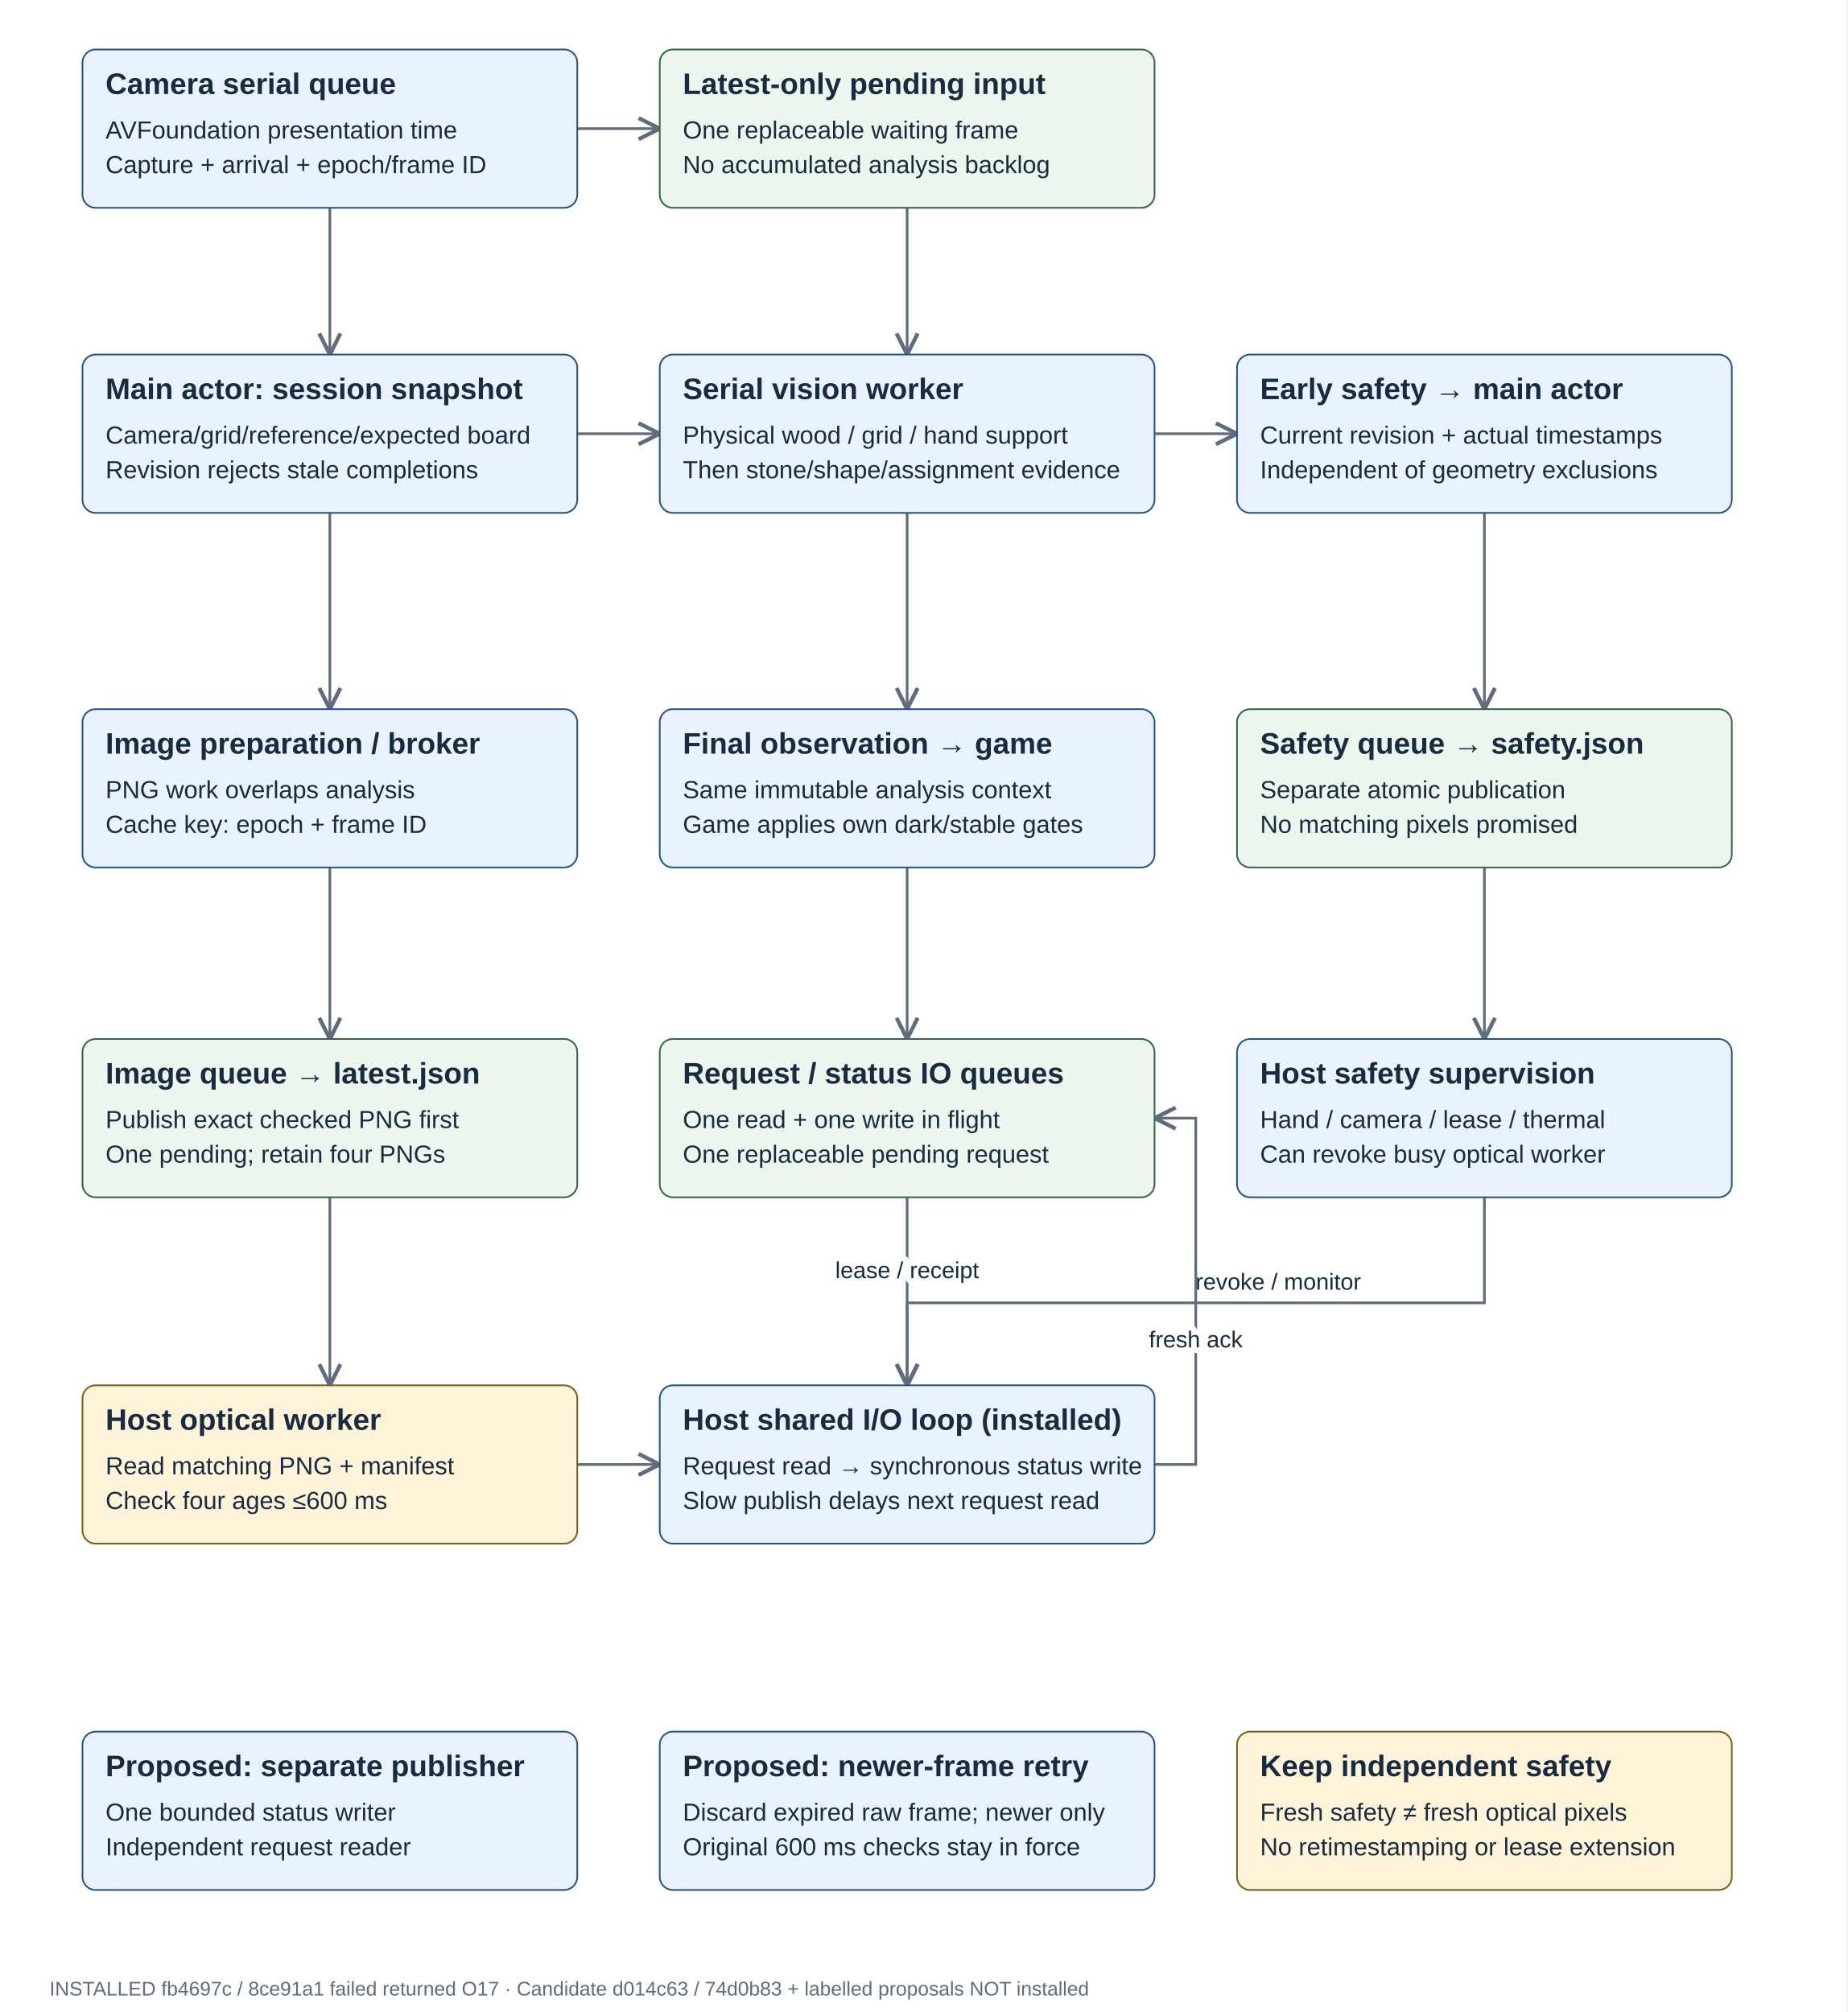
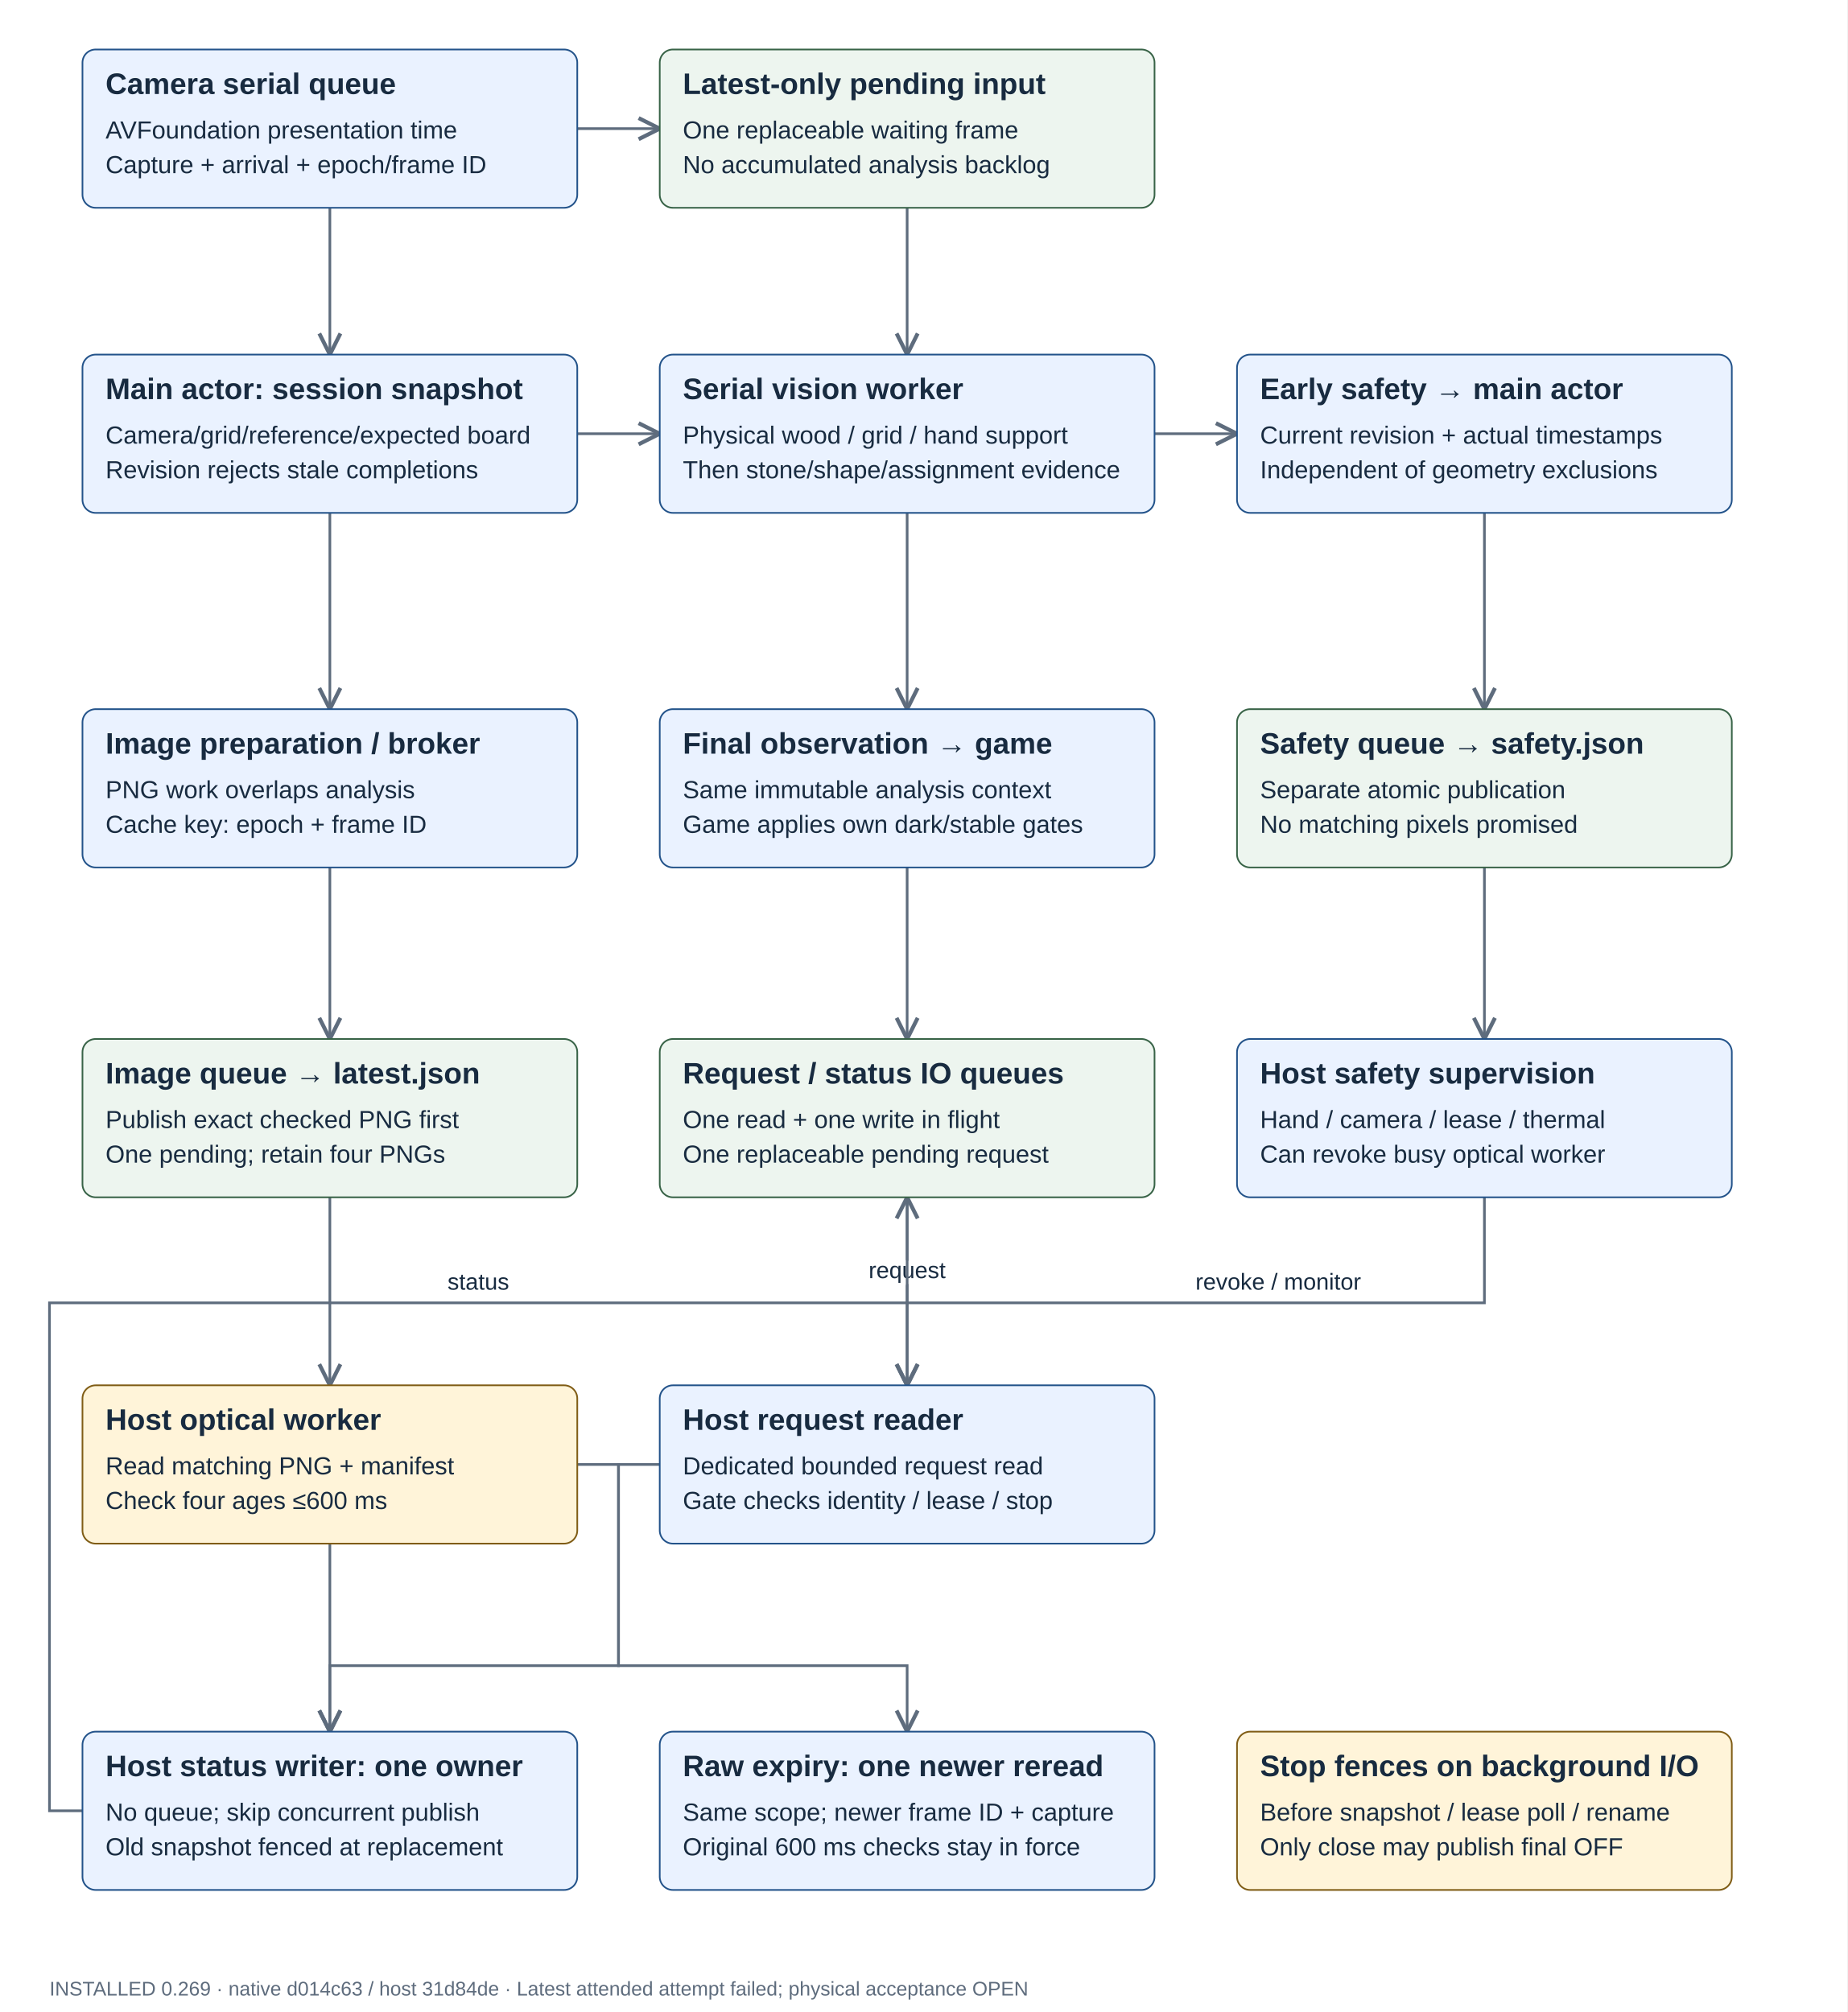
<svg xmlns="http://www.w3.org/2000/svg" viewBox="0 0 1120 1220" width="1120" height="1220" role="img" aria-labelledby="data-title data-desc">
  <defs>
    <marker id="arrow" markerWidth="10" markerHeight="10" refX="9" refY="5" orient="auto-start-reverse">
      <path d="M 1 1 L 9 5 L 1 9" fill="none" stroke="#5e6c7d" stroke-width="1.5" />
    </marker>
  </defs>
  <style>text{font-family:Arial,Helvetica,sans-serif;fill:#182b40}.edge-label{font-size:14px;paint-order:stroke;stroke:#fff;stroke-width:7px;stroke-linejoin:round}.node-title{font-size:18px;font-weight:600}.node-body{font-size:15px}</style>
  <rect width="100%" height="100%" fill="#fff" />
  <polyline points="200.0,126.0 200.0,215.0" fill="none" stroke="#5e6c7d" stroke-width="1.6" marker-end="url(#arrow)" />
  <polyline points="350.0,78.0 400.0,78.0" fill="none" stroke="#5e6c7d" stroke-width="1.6" marker-end="url(#arrow)" />
  <polyline points="550.0,126.0 550.0,215.0" fill="none" stroke="#5e6c7d" stroke-width="1.6" marker-end="url(#arrow)" />
  <polyline points="350.0,263.0 400.0,263.0" fill="none" stroke="#5e6c7d" stroke-width="1.6" marker-end="url(#arrow)" />
  <polyline points="700.0,263.0 750.0,263.0" fill="none" stroke="#5e6c7d" stroke-width="1.6" marker-end="url(#arrow)" />
  <polyline points="550.0,311.0 550.0,430.0" fill="none" stroke="#5e6c7d" stroke-width="1.6" marker-end="url(#arrow)" />
  <polyline points="200.0,311.0 200.0,430.0" fill="none" stroke="#5e6c7d" stroke-width="1.6" marker-end="url(#arrow)" />
  <polyline points="200.0,526.0 200.0,630.0" fill="none" stroke="#5e6c7d" stroke-width="1.6" marker-end="url(#arrow)" />
  <polyline points="900.0,311.0 900.0,430.0" fill="none" stroke="#5e6c7d" stroke-width="1.6" marker-end="url(#arrow)" />
  <polyline points="900.0,526.0 900.0,630.0" fill="none" stroke="#5e6c7d" stroke-width="1.6" marker-end="url(#arrow)" />
  <polyline points="550.0,526.0 550.0,630.0" fill="none" stroke="#5e6c7d" stroke-width="1.6" marker-end="url(#arrow)" />
  <polyline points="200.0,726.0 200.0,840.0" fill="none" stroke="#5e6c7d" stroke-width="1.6" marker-end="url(#arrow)" />
-   <polyline points="350.0,888.0 400.0,888.0" fill="none" stroke="#5e6c7d" stroke-width="1.6" marker-end="url(#arrow)" />
+   <polyline points="200.0,936.0 200.0,1050.0" fill="none" stroke="#5e6c7d" stroke-width="1.6" marker-end="url(#arrow)" />
  <polyline points="550.0,726.0 550.0,840.0" fill="none" stroke="#5e6c7d" stroke-width="1.6" marker-end="url(#arrow)" />
-   <text class="edge-label" x="550.0" y="775.0" text-anchor="middle">lease / receipt</text>
+   <text class="edge-label" x="550.0" y="775.0" text-anchor="middle">request</text>
  <polyline points="900.0,726.0 900,790 650,790 550.0,790 550.0,840.0" fill="none" stroke="#5e6c7d" stroke-width="1.6" marker-end="url(#arrow)" />
  <text class="edge-label" x="775.0" y="782.0" text-anchor="middle">revoke / monitor</text>
-   <polyline points="700.0,888.0 725,888 725,678 700.0,678.0" fill="none" stroke="#5e6c7d" stroke-width="1.6" marker-end="url(#arrow)" />
-   <text class="edge-label" x="725.0" y="817.0" text-anchor="middle">fresh ack</text>
+   <polyline points="400.0,888.0 375,888 375,1010 200,1010 200.0,1050.0" fill="none" stroke="#5e6c7d" stroke-width="1.6" marker-end="url(#arrow)" />
+   <polyline points="50.0,1098.0 30,1098 30,790 550,790 550.0,726.0" fill="none" stroke="#5e6c7d" stroke-width="1.6" marker-end="url(#arrow)" />
+   <text class="edge-label" x="290.0" y="782.0" text-anchor="middle">status</text>
+   <polyline points="350.0,888.0 375,888 375,1010 550,1010 550.0,1050.0" fill="none" stroke="#5e6c7d" stroke-width="1.6" marker-end="url(#arrow)" />
  <g data-node="capture">
    <rect x="50" y="30" width="300" height="96" rx="8" fill="#eaf2ff" stroke="#23538a" />
    <text class="node-title" x="64" y="57">Camera serial queue</text>
    <text class="node-body" x="64" y="84">AVFoundation presentation time</text>
    <text class="node-body" x="64" y="105">Capture + arrival + epoch/frame ID</text>
  </g>
  <g data-node="main">
    <rect x="50" y="215" width="300" height="96" rx="8" fill="#eaf2ff" stroke="#23538a" />
    <text class="node-title" x="64" y="242">Main actor: session snapshot</text>
    <text class="node-body" x="64" y="269">Camera/grid/reference/expected board</text>
    <text class="node-body" x="64" y="290">Revision rejects stale completions</text>
  </g>
  <g data-node="vision">
    <rect x="400" y="215" width="300" height="96" rx="8" fill="#eaf2ff" stroke="#23538a" />
    <text class="node-title" x="414" y="242">Serial vision worker</text>
    <text class="node-body" x="414" y="269">Physical wood / grid / hand support</text>
    <text class="node-body" x="414" y="290">Then stone/shape/assignment evidence</text>
  </g>
  <g data-node="latest">
    <rect x="400" y="30" width="300" height="96" rx="8" fill="#edf5ef" stroke="#386347" />
    <text class="node-title" x="414" y="57">Latest-only pending input</text>
    <text class="node-body" x="414" y="84">One replaceable waiting frame</text>
    <text class="node-body" x="414" y="105">No accumulated analysis backlog</text>
  </g>
  <g data-node="safety">
    <rect x="750" y="215" width="300" height="96" rx="8" fill="#eaf2ff" stroke="#23538a" />
    <text class="node-title" x="764" y="242">Early safety → main actor</text>
    <text class="node-body" x="764" y="269">Current revision + actual timestamps</text>
    <text class="node-body" x="764" y="290">Independent of geometry exclusions</text>
  </g>
  <g data-node="observe">
    <rect x="400" y="430" width="300" height="96" rx="8" fill="#eaf2ff" stroke="#23538a" />
    <text class="node-title" x="414" y="457">Final observation → game</text>
    <text class="node-body" x="414" y="484">Same immutable analysis context</text>
    <text class="node-body" x="414" y="505">Game applies own dark/stable gates</text>
  </g>
  <g data-node="png">
    <rect x="50" y="430" width="300" height="96" rx="8" fill="#eaf2ff" stroke="#23538a" />
    <text class="node-title" x="64" y="457">Image preparation / broker</text>
    <text class="node-body" x="64" y="484">PNG work overlaps analysis</text>
    <text class="node-body" x="64" y="505">Cache key: epoch + frame ID</text>
  </g>
  <g data-node="manifest">
    <rect x="50" y="630" width="300" height="96" rx="8" fill="#edf5ef" stroke="#386347" />
    <text class="node-title" x="64" y="657">Image queue → latest.json</text>
    <text class="node-body" x="64" y="684">Publish exact checked PNG first</text>
    <text class="node-body" x="64" y="705">One pending; retain four PNGs</text>
  </g>
  <g data-node="safejson">
    <rect x="750" y="430" width="300" height="96" rx="8" fill="#edf5ef" stroke="#386347" />
    <text class="node-title" x="764" y="457">Safety queue → safety.json</text>
    <text class="node-body" x="764" y="484">Separate atomic publication</text>
    <text class="node-body" x="764" y="505">No matching pixels promised</text>
  </g>
  <g data-node="io">
    <rect x="400" y="630" width="300" height="96" rx="8" fill="#edf5ef" stroke="#386347" />
    <text class="node-title" x="414" y="657">Request / status IO queues</text>
    <text class="node-body" x="414" y="684">One read + one write in flight</text>
    <text class="node-body" x="414" y="705">One replaceable pending request</text>
  </g>
  <g data-node="reader">
    <rect x="50" y="840" width="300" height="96" rx="8" fill="#fff4d9" stroke="#805d16" />
    <text class="node-title" x="64" y="867">Host optical worker</text>
    <text class="node-body" x="64" y="894">Read matching PNG + manifest</text>
    <text class="node-body" x="64" y="915">Check four ages ≤600 ms</text>
  </g>
  <g data-node="supervisor">
    <rect x="750" y="630" width="300" height="96" rx="8" fill="#eaf2ff" stroke="#23538a" />
    <text class="node-title" x="764" y="657">Host safety supervision</text>
    <text class="node-body" x="764" y="684">Hand / camera / lease / thermal</text>
    <text class="node-body" x="764" y="705">Can revoke busy optical worker</text>
  </g>
  <g data-node="status">
    <rect x="400" y="840" width="300" height="96" rx="8" fill="#eaf2ff" stroke="#23538a" />
-     <text class="node-title" x="414" y="867">Host shared I/O loop (installed)</text>
-     <text class="node-body" x="414" y="894">Request read → synchronous status write</text>
-     <text class="node-body" x="414" y="915">Slow publish delays next request read</text>
+     <text class="node-title" x="414" y="867">Host request reader</text>
+     <text class="node-body" x="414" y="894">Dedicated bounded request read</text>
+     <text class="node-body" x="414" y="915">Gate checks identity / lease / stop</text>
  </g>
-   <g data-node="pubproposal">
+   <g data-node="publisher">
    <rect x="50" y="1050" width="300" height="96" rx="8" fill="#eaf2ff" stroke="#23538a" />
-     <text class="node-title" x="64" y="1077">Proposed: separate publisher</text>
-     <text class="node-body" x="64" y="1104">One bounded status writer</text>
-     <text class="node-body" x="64" y="1125">Independent request reader</text>
+     <text class="node-title" x="64" y="1077">Host status writer: one owner</text>
+     <text class="node-body" x="64" y="1104">No queue; skip concurrent publish</text>
+     <text class="node-body" x="64" y="1125">Old snapshot fenced at replacement</text>
  </g>
-   <g data-node="retryproposal">
+   <g data-node="reread">
    <rect x="400" y="1050" width="300" height="96" rx="8" fill="#eaf2ff" stroke="#23538a" />
-     <text class="node-title" x="414" y="1077">Proposed: newer-frame retry</text>
-     <text class="node-body" x="414" y="1104">Discard expired raw frame; newer only</text>
+     <text class="node-title" x="414" y="1077">Raw expiry: one newer reread</text>
+     <text class="node-body" x="414" y="1104">Same scope; newer frame ID + capture</text>
    <text class="node-body" x="414" y="1125">Original 600 ms checks stay in force</text>
  </g>
-   <g data-node="independent">
+   <g data-node="stopfence">
    <rect x="750" y="1050" width="300" height="96" rx="8" fill="#fff4d9" stroke="#805d16" />
-     <text class="node-title" x="764" y="1077">Keep independent safety</text>
-     <text class="node-body" x="764" y="1104">Fresh safety ≠ fresh optical pixels</text>
-     <text class="node-body" x="764" y="1125">No retimestamping or lease extension</text>
+     <text class="node-title" x="764" y="1077">Stop fences on background I/O</text>
+     <text class="node-body" x="764" y="1104">Before snapshot / lease poll / rename</text>
+     <text class="node-body" x="764" y="1125">Only close may publish final OFF</text>
  </g>
-   <text x="30" y="1210" style="font-size:12px;fill:#5e6c7d">INSTALLED fb4697c / 8ce91a1 failed returned O17 · Candidate d014c63 / 74d0b83 + labelled proposals NOT installed</text>
+   <text x="30" y="1210" style="font-size:12px;fill:#5e6c7d">INSTALLED 0.269 · native d014c63 / host 31d84de · Latest attended attempt failed; physical acceptance OPEN</text>
</svg>
